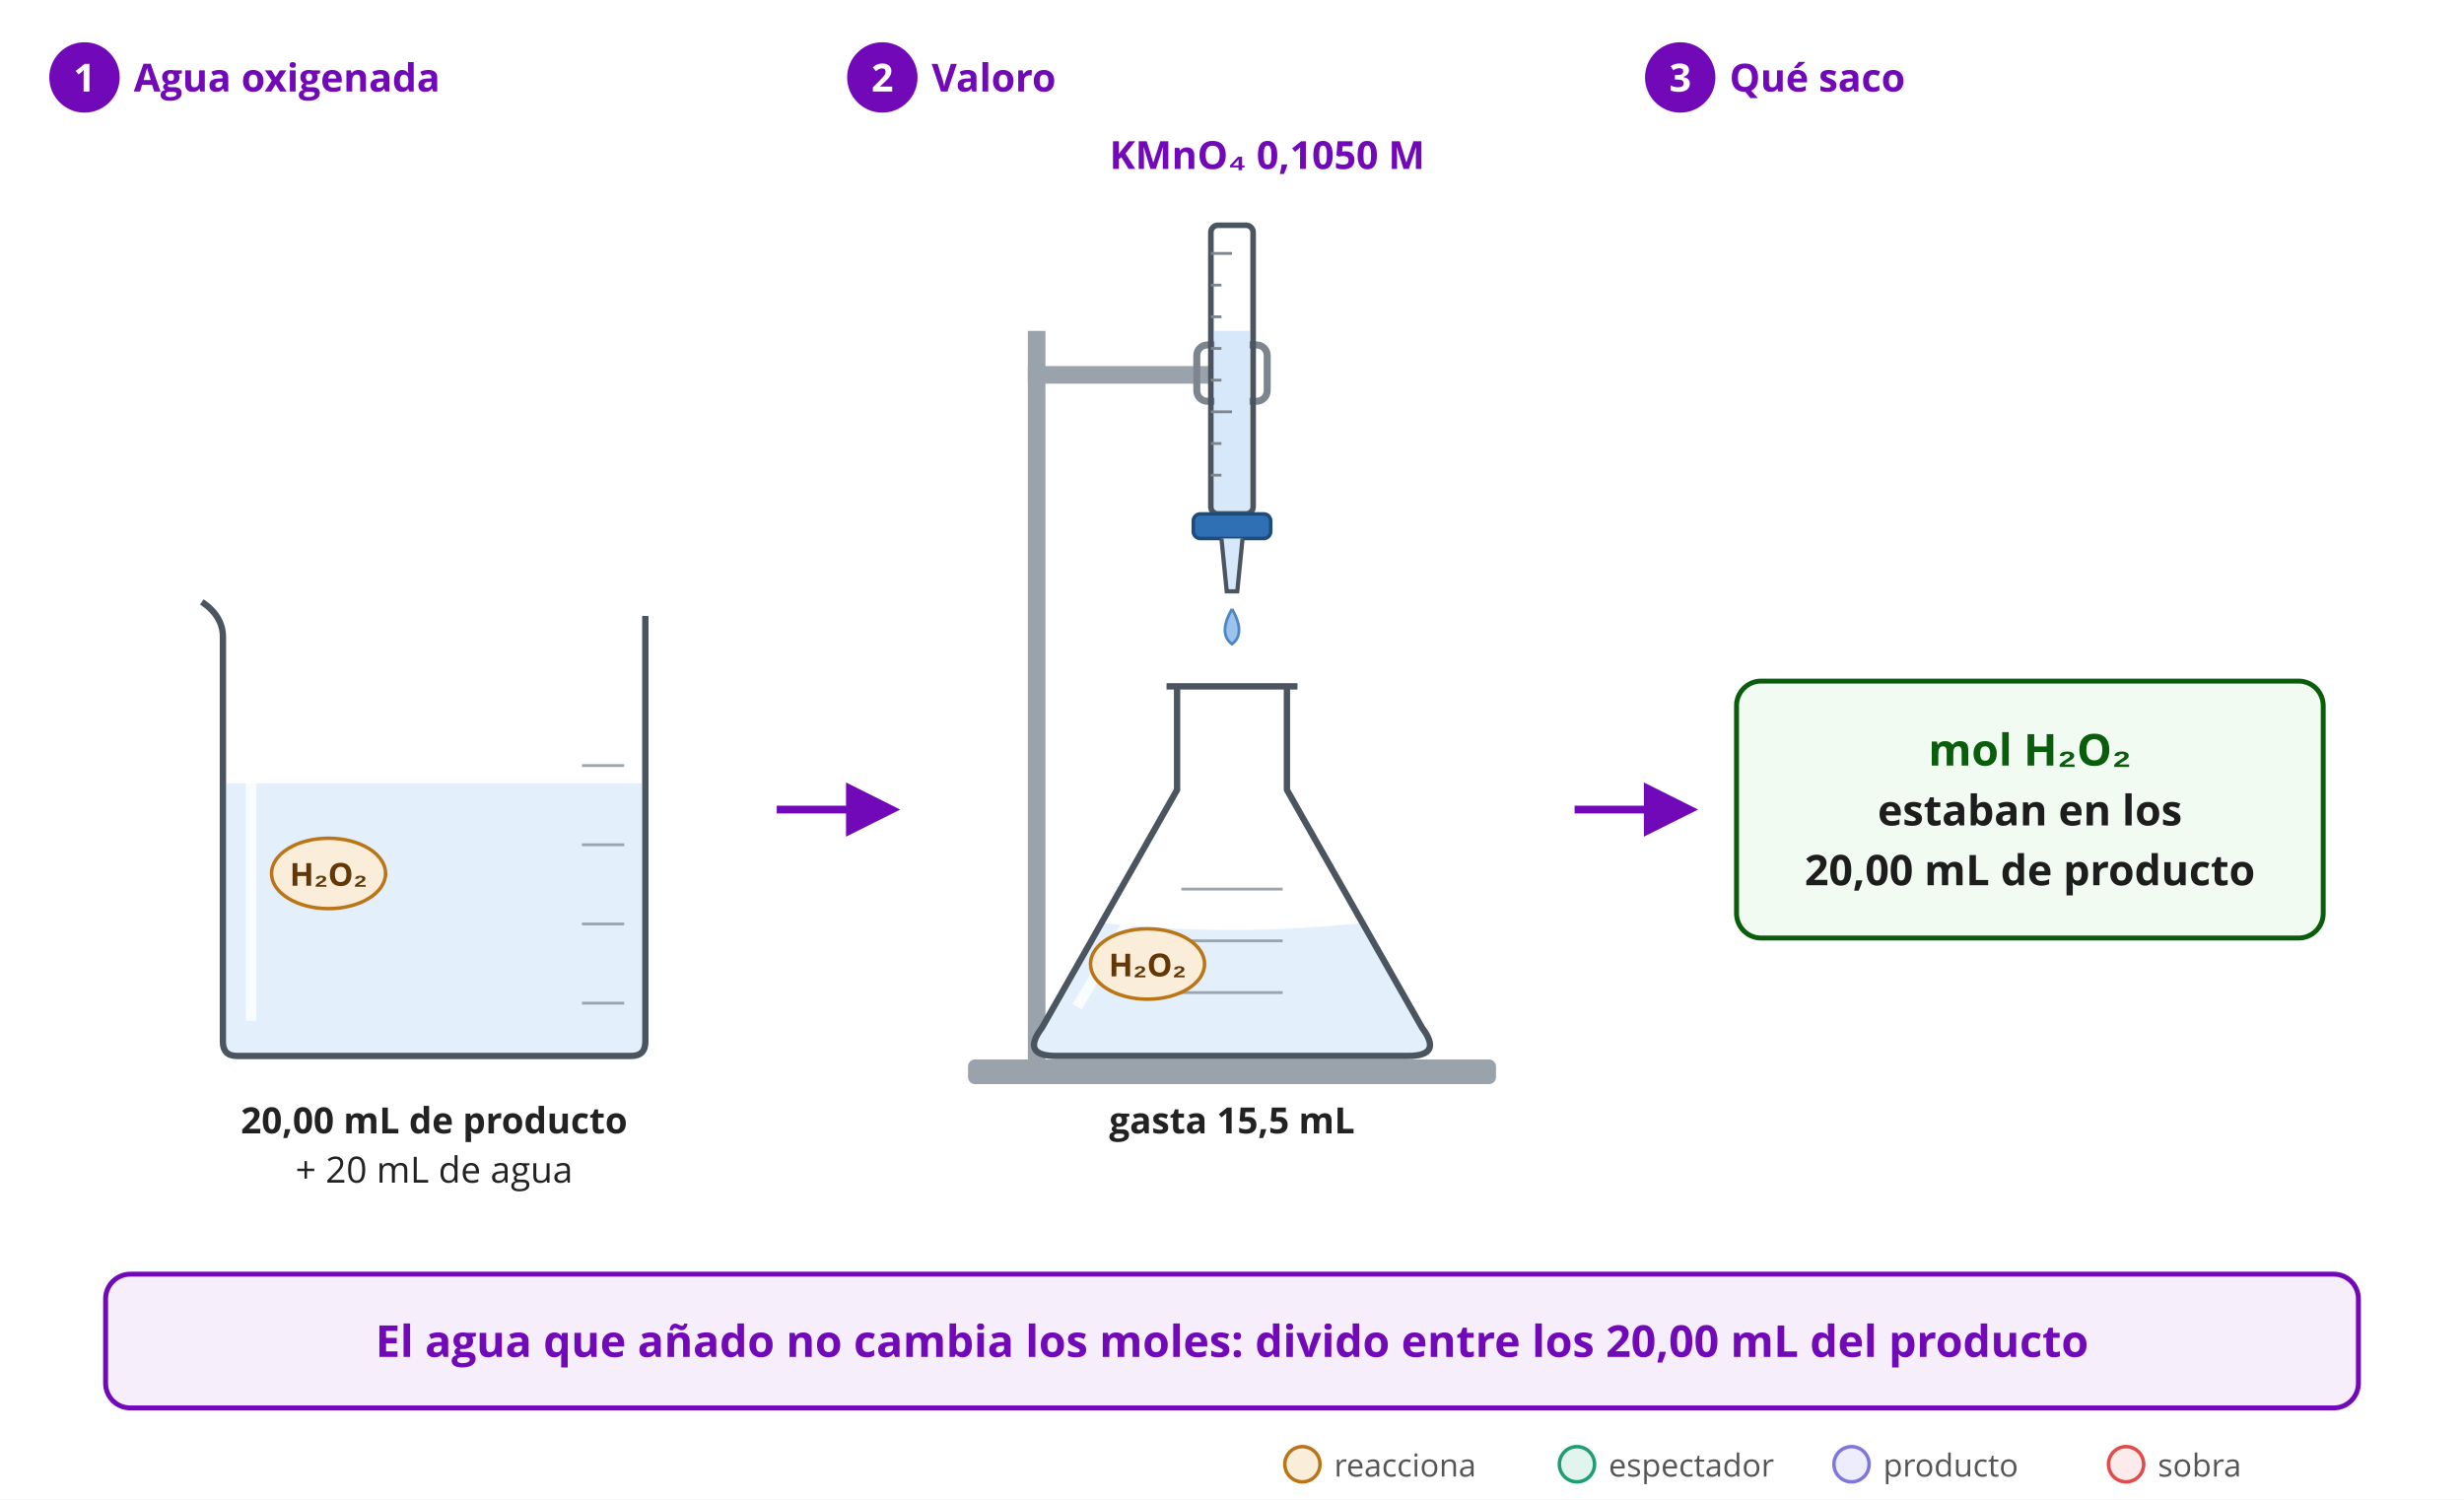
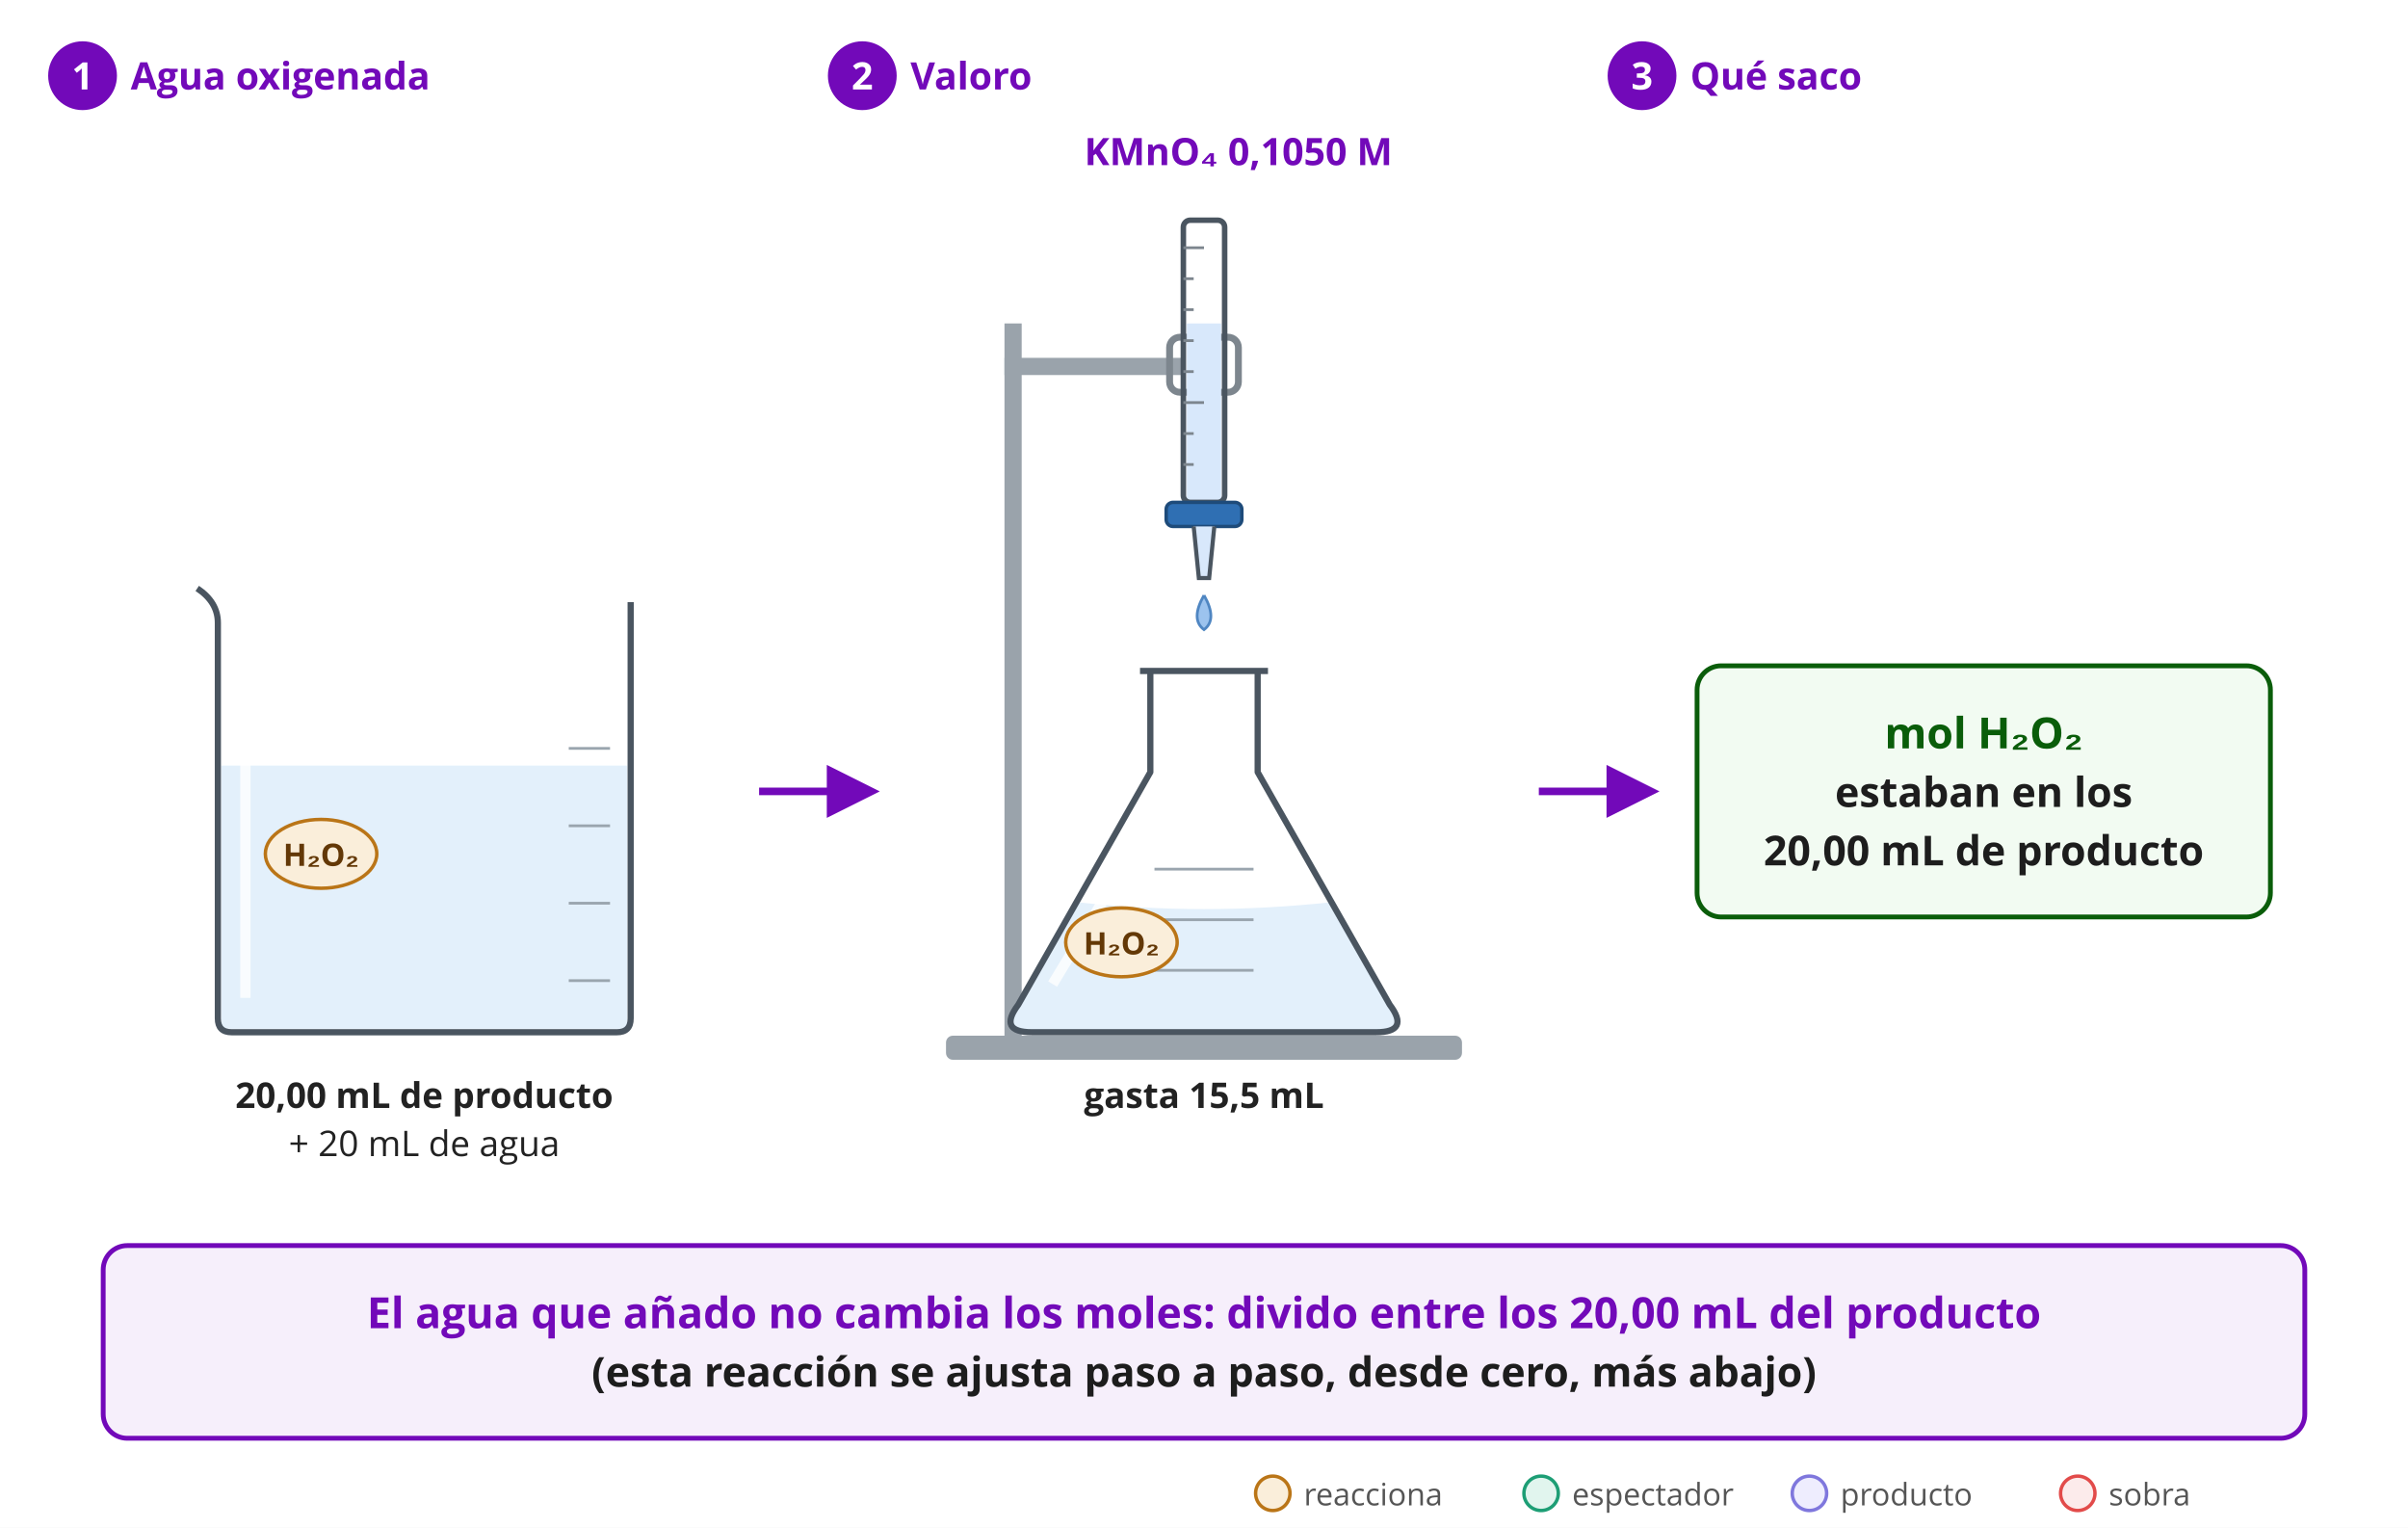
- <svg xmlns="http://www.w3.org/2000/svg" viewBox="0 0 700 426" width="700" height="426">
+ <svg xmlns="http://www.w3.org/2000/svg" viewBox="0 0 700 444" width="700" height="444">
  <defs>
    <marker id="pta" viewBox="0 0 10 10" refX="8" refY="5" markerWidth="7" markerHeight="7" orient="auto-start-reverse">
      <path d="M0 0 L10 5 L0 10 z" fill="#7209b9" />
    </marker>
  </defs>
-   <rect width="700" height="426" fill="white" />
+   <rect width="700" height="444" fill="white" />
  <circle cx="24.0" cy="22" r="10" fill="#7209b9" />
  <text x="24.0" y="26" text-anchor="middle" font-size="11" font-weight="bold" fill="white" font-family="Open Sans, Arial, sans-serif">1</text>
  <text x="40.0" y="26" text-anchor="start" font-size="11.5" font-weight="bold" fill="#7209b9" font-family="Open Sans, Arial, sans-serif" />
  <text x="38.0" y="26" text-anchor="start" font-size="11" font-weight="bold" fill="#7209b9" font-family="Open Sans, Arial, sans-serif">Agua oxigenada</text>
  <rect x="64.333" y="222.5" width="118" height="76.5" fill="#e3f0fb" />
  <path d="M57.333 171 Q63.333 175 63.333 181 V296 Q63.333 300 67.333 300 H179.333 Q183.333 300 183.333 296 V175" fill="none" stroke="#4a5560" stroke-width="1.8" />
  <line x1="165.333" y1="285.0" x2="177.333" y2="285.0" stroke="#9aa5ae" stroke-width=".8" />
  <line x1="165.333" y1="262.5" x2="177.333" y2="262.5" stroke="#9aa5ae" stroke-width=".8" />
  <line x1="165.333" y1="240.0" x2="177.333" y2="240.0" stroke="#9aa5ae" stroke-width=".8" />
  <line x1="165.333" y1="217.5" x2="177.333" y2="217.5" stroke="#9aa5ae" stroke-width=".8" />
  <line x1="71.333" y1="189" x2="71.333" y2="290" stroke="white" stroke-width="3" opacity=".8" />
  <ellipse cx="93.333" cy="248.15" rx="16.2" ry="10" fill="#FAEEDA" stroke="#BA7517" stroke-width="1" />
  <text x="93.333" y="251.65" text-anchor="middle" font-size="9" font-weight="bold" fill="#633806" font-family="Open Sans, Arial, sans-serif">H₂O₂</text>
  <text x="123.333" y="322" text-anchor="middle" font-size="10.3" font-weight="bold" fill="#222" font-family="Open Sans, Arial, sans-serif">20,00 mL de producto</text>
  <text x="123.333" y="336" text-anchor="middle" font-size="10.3" font-weight="normal" fill="#222" font-family="Open Sans, Arial, sans-serif">+ 20 mL de agua</text>
  <path d="M220.667 230 L252.667 230" fill="none" stroke="#7209b9" stroke-width="2.2" marker-end="url(#pta)" />
  <circle cx="250.667" cy="22" r="10" fill="#7209b9" />
  <text x="250.667" y="26" text-anchor="middle" font-size="11" font-weight="bold" fill="white" font-family="Open Sans, Arial, sans-serif">2</text>
  <text x="266.667" y="26" text-anchor="start" font-size="11.5" font-weight="bold" fill="#7209b9" font-family="Open Sans, Arial, sans-serif" />
  <text x="264.667" y="26" text-anchor="start" font-size="11" font-weight="bold" fill="#7209b9" font-family="Open Sans, Arial, sans-serif">Valoro</text>
  <rect x="292.0" y="94" width="5" height="207" fill="#9aa3ab" />
  <rect x="275.0" y="301" width="150" height="7" rx="2" fill="#9aa3ab" />
  <rect x="292.0" y="104" width="52" height="5" fill="#9aa3ab" />
  <rect x="340.0" y="98" width="20" height="16" rx="3" fill="none" stroke="#7d868e" stroke-width="2" />
  <rect x="345.0" y="94" width="10" height="52" fill="#d8e8fb" />
  <rect x="344.0" y="64" width="12" height="82" rx="2" fill="none" stroke="#4a5560" stroke-width="1.6" />
  <line x1="344.0" y1="72" x2="350.0" y2="72" stroke="#7d868e" stroke-width=".8" />
  <line x1="344.0" y1="81" x2="347.0" y2="81" stroke="#7d868e" stroke-width=".8" />
  <line x1="344.0" y1="90" x2="347.0" y2="90" stroke="#7d868e" stroke-width=".8" />
  <line x1="344.0" y1="99" x2="347.0" y2="99" stroke="#7d868e" stroke-width=".8" />
  <line x1="344.0" y1="108" x2="347.0" y2="108" stroke="#7d868e" stroke-width=".8" />
  <line x1="344.0" y1="117" x2="350.0" y2="117" stroke="#7d868e" stroke-width=".8" />
  <line x1="344.0" y1="126" x2="347.0" y2="126" stroke="#7d868e" stroke-width=".8" />
  <line x1="344.0" y1="135" x2="347.0" y2="135" stroke="#7d868e" stroke-width=".8" />
  <rect x="339.0" y="146" width="22" height="7" rx="2" fill="#2f6fb3" stroke="#1e4b7a" />
  <path d="M347.0 153 L348.5 168 H351.5 L353.0 153" fill="#d8e8fb" stroke="#4a5560" stroke-width="1.2" />
  <path d="M350.0 173 q-4 7 0 10 q4 -3 0 -10" fill="#9cc3ee" stroke="#4f86c2" stroke-width=".8" />
  <text x="360.0" y="48.0" text-anchor="middle" font-size="11.0" font-weight="bold" fill="#7209b9" font-family="Open Sans, Arial, sans-serif">KMnO₄ 0,1050 M</text>
  <path d="M312.928 262.2 Q350.0 266.2 387.072 262.2 L404.0 292 Q410.0 300 400.0 300 H300.0 Q290.0 300 296.0 292 Z" fill="#e3f0fb" stroke="none" />
  <path d="M331.4 195 H368.6 M334.4 195 V224.4 L296.0 292 Q290.0 300 300.0 300 H400.0 Q410.0 300 404.0 292 L365.6 224.4 V195" fill="none" stroke="#4a5560" stroke-width="1.8" stroke-linejoin="round" />
  <path d="M306.0 286 L338.4 232.4" stroke="white" stroke-width="3" opacity=".8" />
  <line x1="335.6" y1="282.0" x2="364.4" y2="282.0" stroke="#9aa5ae" stroke-width=".8" />
  <line x1="335.6" y1="267.3" x2="364.4" y2="267.3" stroke="#9aa5ae" stroke-width=".8" />
  <line x1="335.6" y1="252.6" x2="364.4" y2="252.6" stroke="#9aa5ae" stroke-width=".8" />
  <ellipse cx="326.0" cy="273.876" rx="16.2" ry="10" fill="#FAEEDA" stroke="#BA7517" stroke-width="1" />
  <text x="326.0" y="277.376" text-anchor="middle" font-size="9" font-weight="bold" fill="#633806" font-family="Open Sans, Arial, sans-serif">H₂O₂</text>
  <text x="350.0" y="322" text-anchor="middle" font-size="10.3" font-weight="bold" fill="#222" font-family="Open Sans, Arial, sans-serif">gasta 15,5 mL</text>
  <path d="M447.333 230 L479.333 230" fill="none" stroke="#7209b9" stroke-width="2.2" marker-end="url(#pta)" />
  <circle cx="477.333" cy="22" r="10" fill="#7209b9" />
  <text x="477.333" y="26" text-anchor="middle" font-size="11" font-weight="bold" fill="white" font-family="Open Sans, Arial, sans-serif">3</text>
  <text x="493.333" y="26" text-anchor="start" font-size="11.5" font-weight="bold" fill="#7209b9" font-family="Open Sans, Arial, sans-serif" />
  <text x="491.333" y="26" text-anchor="start" font-size="11" font-weight="bold" fill="#7209b9" font-family="Open Sans, Arial, sans-serif">Qué saco</text>
  <rect x="493.333" y="193.5" width="166.667" height="73" rx="7" fill="#f2fbf2" stroke="#0a5d0a" stroke-width="1.4" />
  <text x="576.667" y="217.5" text-anchor="middle" font-size="12.5" font-weight="bold" fill="#0a5d0a" font-family="Open Sans, Arial, sans-serif">mol H₂O₂</text>
  <text x="576.667" y="234.5" text-anchor="middle" font-size="12" font-weight="bold" fill="#1d1d1d" font-family="Open Sans, Arial, sans-serif">estaban en los</text>
  <text x="576.667" y="251.5" text-anchor="middle" font-size="12" font-weight="bold" fill="#1d1d1d" font-family="Open Sans, Arial, sans-serif">20,00 mL de producto</text>
-   <rect x="30" y="362" width="640" height="38" rx="7" fill="#f6effb" stroke="#7209b9" stroke-width="1.4" />
-   <text x="350.0" y="385.5" text-anchor="middle" font-size="12.5" font-weight="bold" fill="#7209b9" font-family="Open Sans, Arial, sans-serif">El agua que añado no cambia los moles: divido entre los 20,00 mL del producto</text>
-   <circle cx="370" cy="416" r="5" fill="#FAEEDA" stroke="#BA7517" />
-   <text x="379" y="419.5" text-anchor="start" font-size="9" font-weight="normal" fill="#555" font-family="Open Sans, Arial, sans-serif">reacciona</text>
-   <circle cx="448" cy="416" r="5" fill="#E1F5EE" stroke="#1D9E75" />
-   <text x="457" y="419.5" text-anchor="start" font-size="9" font-weight="normal" fill="#555" font-family="Open Sans, Arial, sans-serif">espectador</text>
-   <circle cx="526" cy="416" r="5" fill="#EEEDFE" stroke="#7F77DD" />
-   <text x="535" y="419.5" text-anchor="start" font-size="9" font-weight="normal" fill="#555" font-family="Open Sans, Arial, sans-serif">producto</text>
-   <circle cx="604" cy="416" r="5" fill="#FCEBEB" stroke="#E24B4A" />
-   <text x="613" y="419.5" text-anchor="start" font-size="9" font-weight="normal" fill="#555" font-family="Open Sans, Arial, sans-serif">sobra</text>
+   <rect x="30" y="362" width="640" height="56" rx="7" fill="#f6effb" stroke="#7209b9" stroke-width="1.4" />
+   <text x="350.0" y="386.0" text-anchor="middle" font-size="12.5" font-weight="bold" fill="#7209b9" font-family="Open Sans, Arial, sans-serif">El agua que añado no cambia los moles: divido entre los 20,00 mL del producto</text>
+   <text x="350.0" y="403.0" text-anchor="middle" font-size="12" font-weight="bold" fill="#1d1d1d" font-family="Open Sans, Arial, sans-serif">(esta reacción se ajusta paso a paso, desde cero, más abajo)</text>
+   <circle cx="370" cy="434" r="5" fill="#FAEEDA" stroke="#BA7517" />
+   <text x="379" y="437.5" text-anchor="start" font-size="9" font-weight="normal" fill="#555" font-family="Open Sans, Arial, sans-serif">reacciona</text>
+   <circle cx="448" cy="434" r="5" fill="#E1F5EE" stroke="#1D9E75" />
+   <text x="457" y="437.5" text-anchor="start" font-size="9" font-weight="normal" fill="#555" font-family="Open Sans, Arial, sans-serif">espectador</text>
+   <circle cx="526" cy="434" r="5" fill="#EEEDFE" stroke="#7F77DD" />
+   <text x="535" y="437.5" text-anchor="start" font-size="9" font-weight="normal" fill="#555" font-family="Open Sans, Arial, sans-serif">producto</text>
+   <circle cx="604" cy="434" r="5" fill="#FCEBEB" stroke="#E24B4A" />
+   <text x="613" y="437.5" text-anchor="start" font-size="9" font-weight="normal" fill="#555" font-family="Open Sans, Arial, sans-serif">sobra</text>
</svg>
